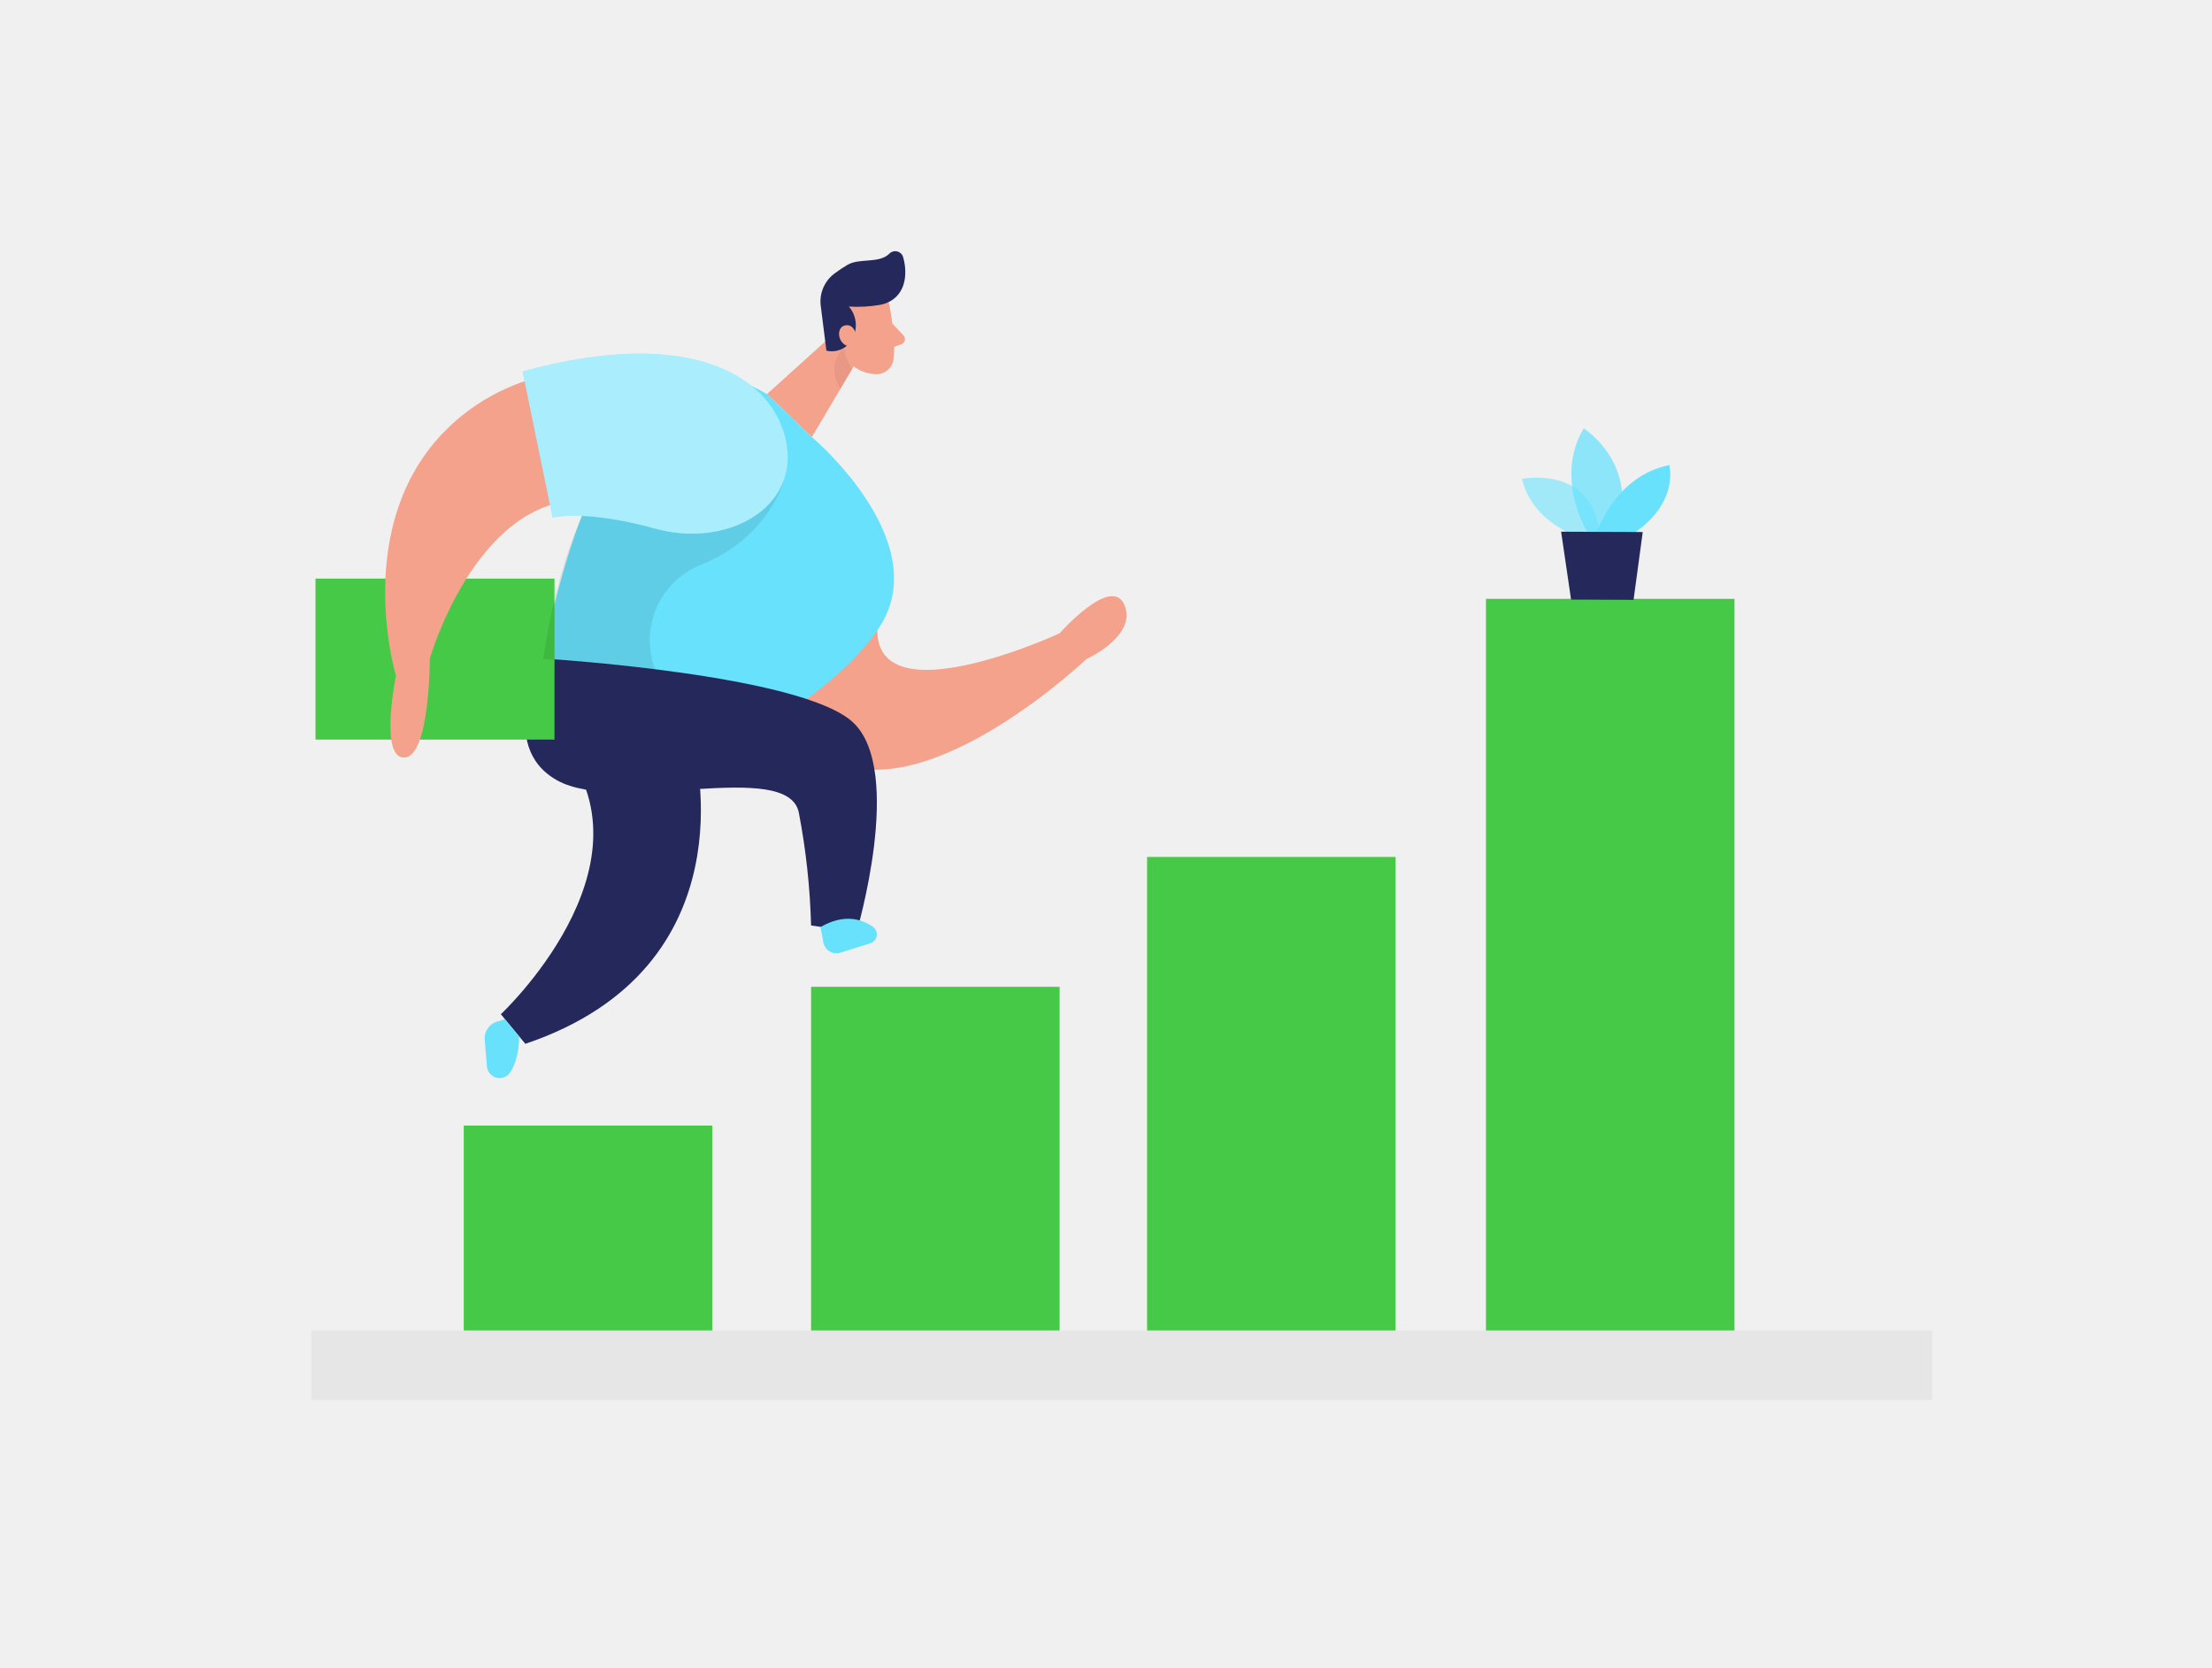
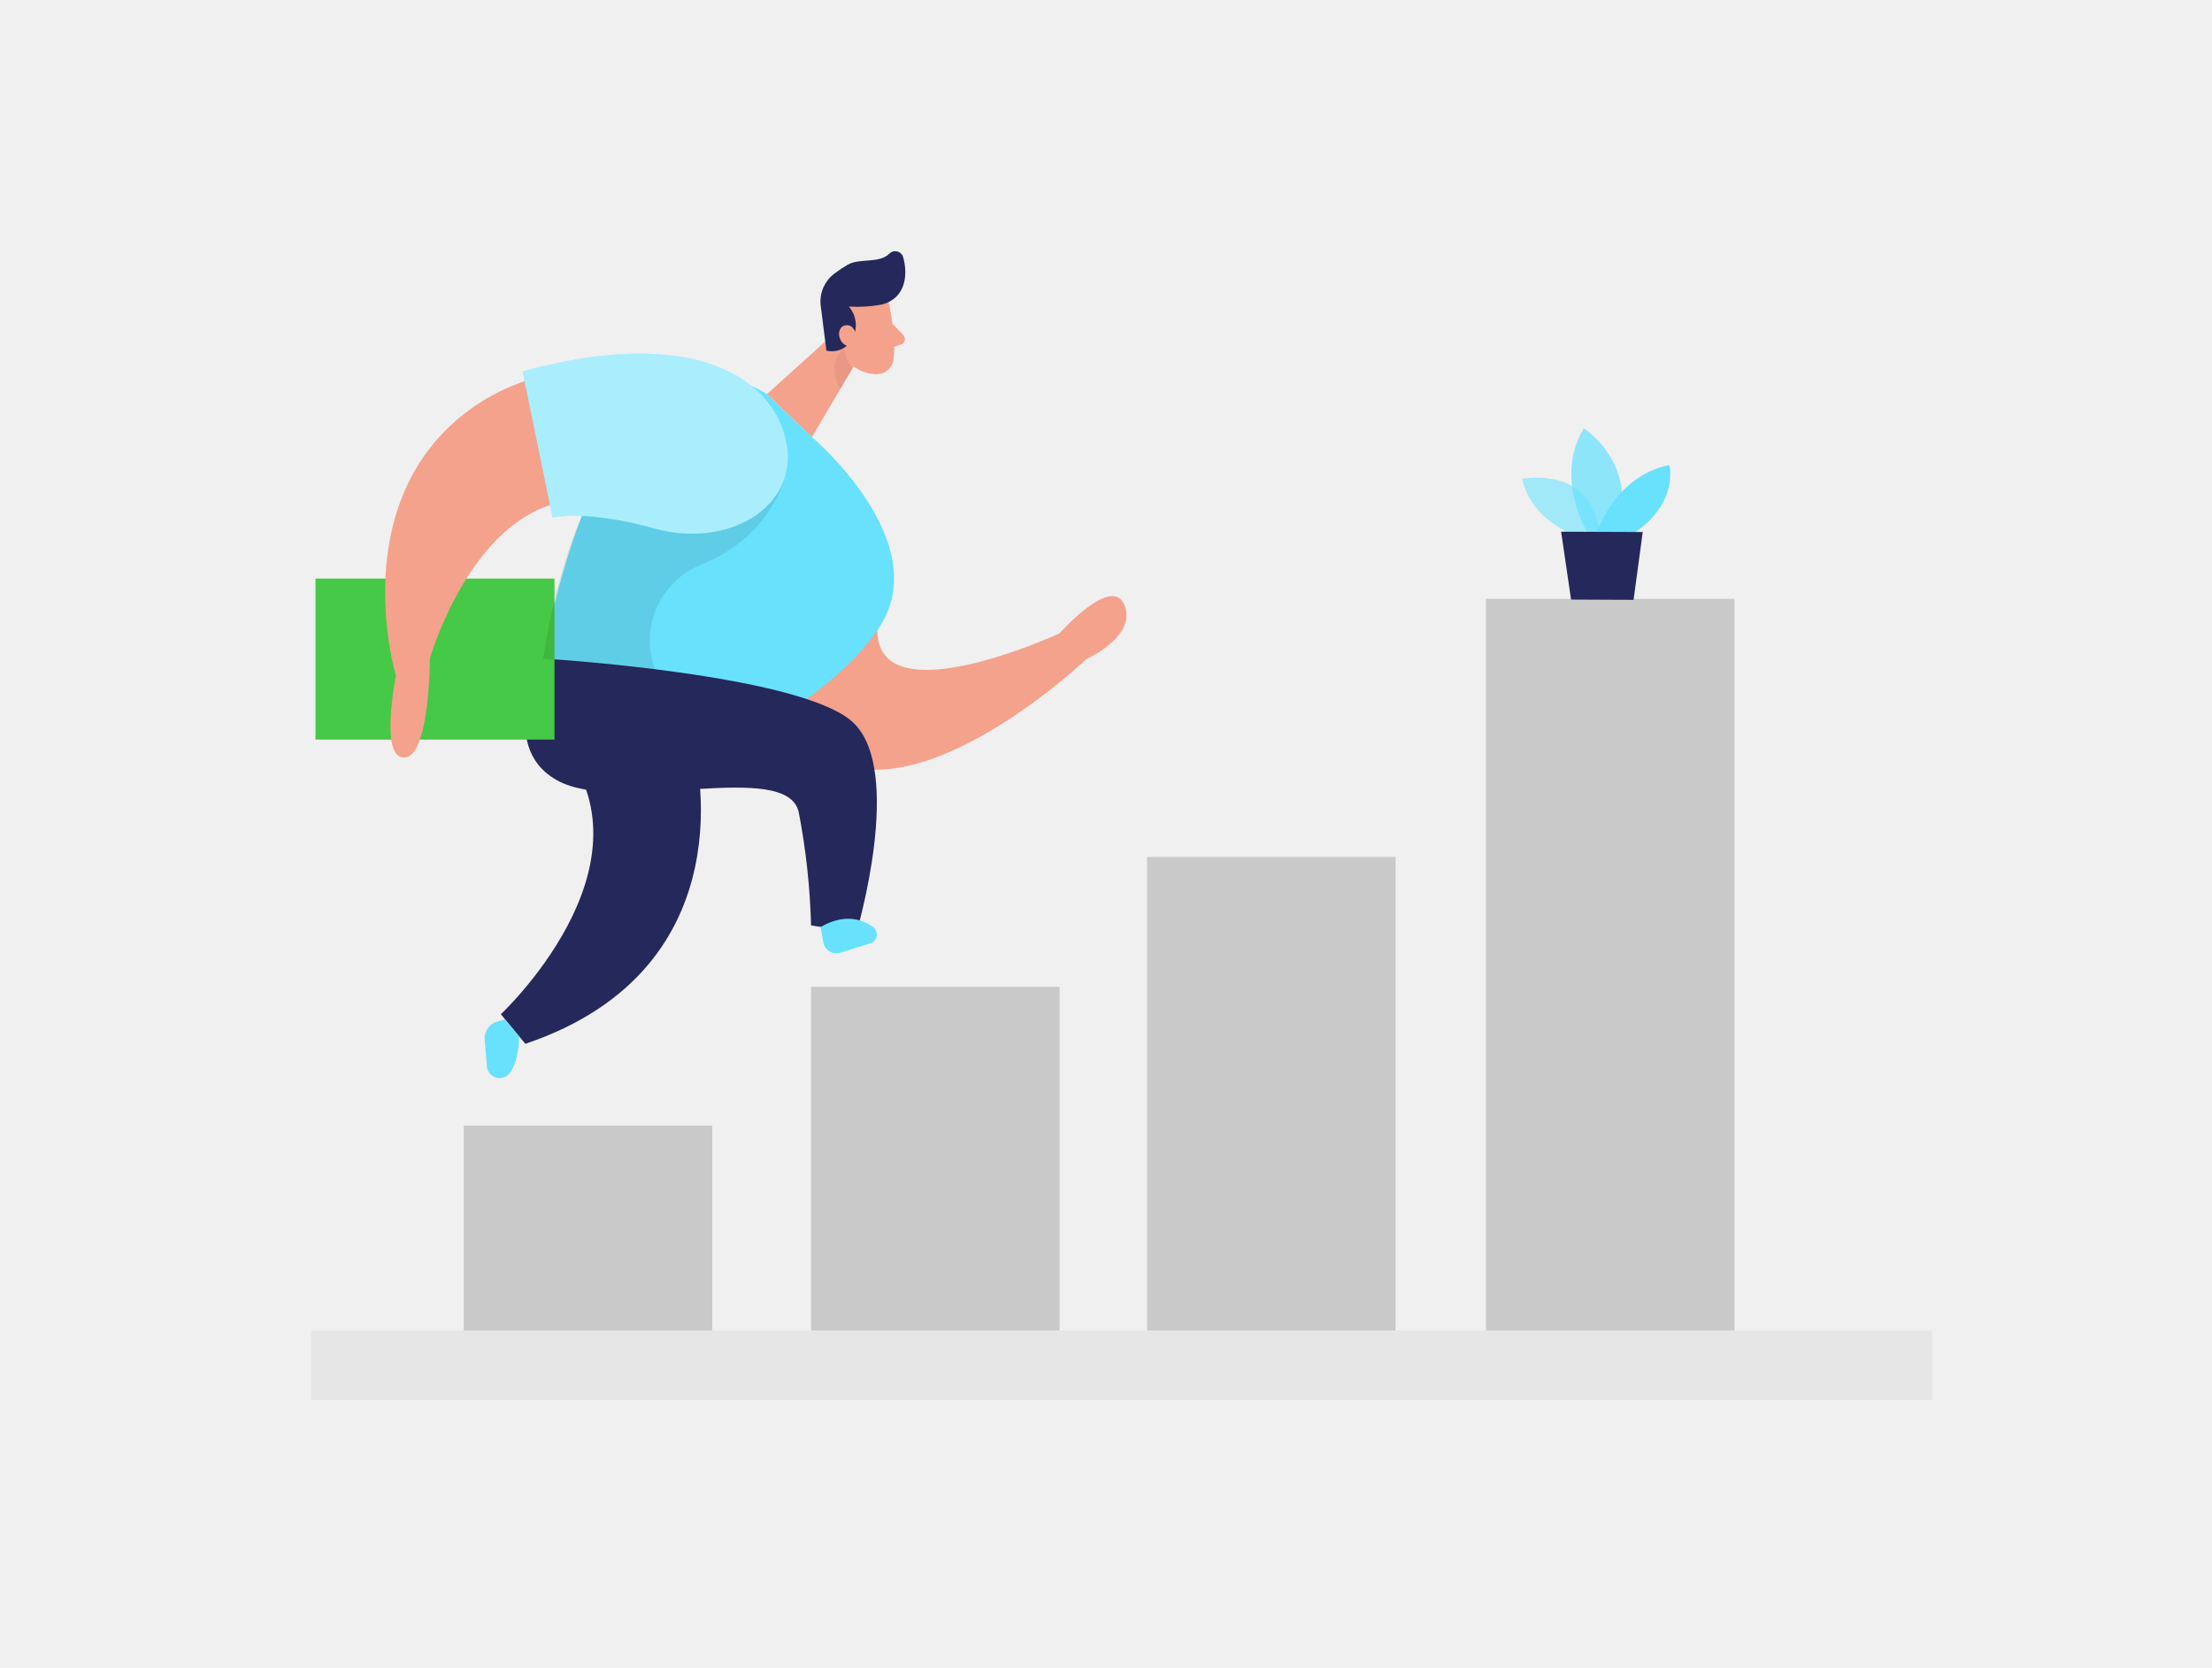
<svg xmlns="http://www.w3.org/2000/svg" id="Layer_1" data-name="Layer 1" viewBox="0 0 400 300" width="406" height="306" class="illustration styles_illustrationTablet__1DWOa">
  <path d="M146.67,107.54s-12.6,22.84,5.06,29.73,44.72-18.83,44.72-18.83,9.2-4.15,6.9-9.76-11.75,5.1-11.75,5.1-39.83,18.41-31.91-6.24Z" fill="#f4a28c" />
-   <rect x="83.86" y="202.78" width="44.94" height="38.45" fill="rgb(70, 201, 70)" />
-   <rect x="146.67" y="177.69" width="44.94" height="63.54" fill="rgb(70, 201, 70)" />
-   <rect x="207.43" y="154.21" width="44.94" height="87.02" fill="rgb(70, 201, 70)" />
-   <rect x="268.71" y="107.54" width="44.94" height="133.69" fill="rgb(70, 201, 70)" />
+   <rect x="83.86" y="202.78" width="44.94" height="38.45" fill="#c9c9c9" />
+   <rect x="146.67" y="177.69" width="44.94" height="63.54" fill="#c9c9c9" />
+   <rect x="207.43" y="154.21" width="44.94" height="87.02" fill="#c9c9c9" />
+   <rect x="268.71" y="107.54" width="44.94" height="133.69" fill="#c9c9c9" />
  <path d="M160.71,53.91s1.36,6.05.88,10.26a3.12,3.12,0,0,1-3.48,2.73,6.88,6.88,0,0,1-6-4.41l-2.55-5.12a5.58,5.58,0,0,1,1.64-6.23C154.31,48.18,160.07,50.18,160.71,53.91Z" fill="#f4a28c" />
  <polygon points="153.78 56.89 138.7 70.52 146.81 78.29 154.33 65.58 153.78 56.89" fill="#f4a28c" />
  <path d="M159.22,54.37a24.37,24.37,0,0,1-5.72.32,5.17,5.17,0,0,1,.75,5.63,4.21,4.21,0,0,1-4.81,2.34l-1-7.91a6.31,6.31,0,0,1,2.42-6,23.9,23.9,0,0,1,2.46-1.64c2.16-1.22,5.69-.15,7.52-2a1.49,1.49,0,0,1,2.48.66c.68,2.35.76,6.19-2.31,7.94A5.93,5.93,0,0,1,159.22,54.37Z" fill="#24285b" />
  <path d="M154.89,60.05s-.36-2.36-2.12-1.94-1.25,3.83,1.21,3.83Z" fill="#f4a28c" />
  <path d="M161.37,57.76l2,2.14a1,1,0,0,1-.41,1.63l-2.29.76Z" fill="#f4a28c" />
  <path d="M154.11,65.94a7.67,7.67,0,0,1-1.43-3.8s-3.56,2.67-.72,7.44Z" fill="#ce8172" opacity="0.31" />
  <path d="M138.7,70.52l8.11,7.77s22.33,18.78,12.24,34.34-39.18,27.74-39.18,27.74l-21.64-22S108.7,52.51,138.7,70.52Z" fill="#68e1fd" />
  <path d="M98.23,118.34s-8.75,15.68,2.48,22,41.7-4,43.74,5.84a125.6,125.6,0,0,1,2.22,20.42l8.22,1.23s8.63-29.09-.56-37.88S98.23,118.34,98.23,118.34Z" fill="#24285b" />
  <rect x="57.05" y="103.88" width="43.22" height="29.11" fill="rgb(70, 201, 70)" />
  <path d="M125.52,134.62S136.11,174.12,95,188l-4.43-5.35s28.2-26.36,11.35-48Z" fill="#24285b" />
  <path d="M133.6,89.62c7.05-8.1,2.14-20.83-8.43-22.77-11.66-2.14-28.59-2.74-41.31,7.3-21.45,16.91-12.26,47.3-12.26,47.3s-3.06,15,1.54,14.79,4.59-17.9,4.59-17.9S88.45,80.85,114.5,91.57C124.26,95.59,130.11,93.64,133.6,89.62Z" fill="#f4a28c" />
  <path d="M91.31,183.57l-1.39.4a3.14,3.14,0,0,0-2.27,3.28l.4,4.83a2.3,2.3,0,0,0,4.06,1.29c.91-1.19,1.66-3.22,1.79-6.68Z" fill="#68e1fd" />
  <path d="M148.37,166.89l.52,2.78a2.4,2.4,0,0,0,3.08,1.85l5.39-1.69a1.68,1.68,0,0,0,.47-3C155.91,165.49,152.71,164.37,148.37,166.89Z" fill="#68e1fd" />
  <path d="M141.8,86s-2.67,10.46-15.09,15.4a14.71,14.71,0,0,0-8.23,18.93h0l-20.25-1.94s2-14.85,7-25.79S141.8,86,141.8,86Z" opacity="0.09" />
  <path d="M94.5,66.42l5.43,26.43s5.8-1.54,18.57,2,25.78-3.58,23.74-15.32S125.65,57.86,94.5,66.42Z" fill="#68e1fd" />
  <path d="M94.5,66.42l5.43,26.43s5.8-1.54,18.57,2,25.78-3.58,23.74-15.32S125.65,57.86,94.5,66.42Z" fill="#fff" opacity="0.44" />
  <rect x="56.28" y="239.83" width="293.11" height="12.59" fill="#e6e6e6" />
  <path d="M286,96.5s-8.85-2.41-10.77-10.65c0,0,13.71-2.77,14.1,11.38Z" fill="#68e1fd" opacity="0.58" />
  <path d="M287.13,95.63s-6.18-9.78-.74-18.92c0,0,10.42,6.63,5.79,18.94Z" fill="#68e1fd" opacity="0.73" />
  <path d="M288.72,95.63S292,85.31,301.86,83.36c0,0,1.85,6.7-6.39,12.3Z" fill="#68e1fd" />
  <polygon points="282.3 95.4 284.1 107.67 295.4 107.72 297.06 95.46 282.3 95.4" fill="#24285b" />
</svg>
